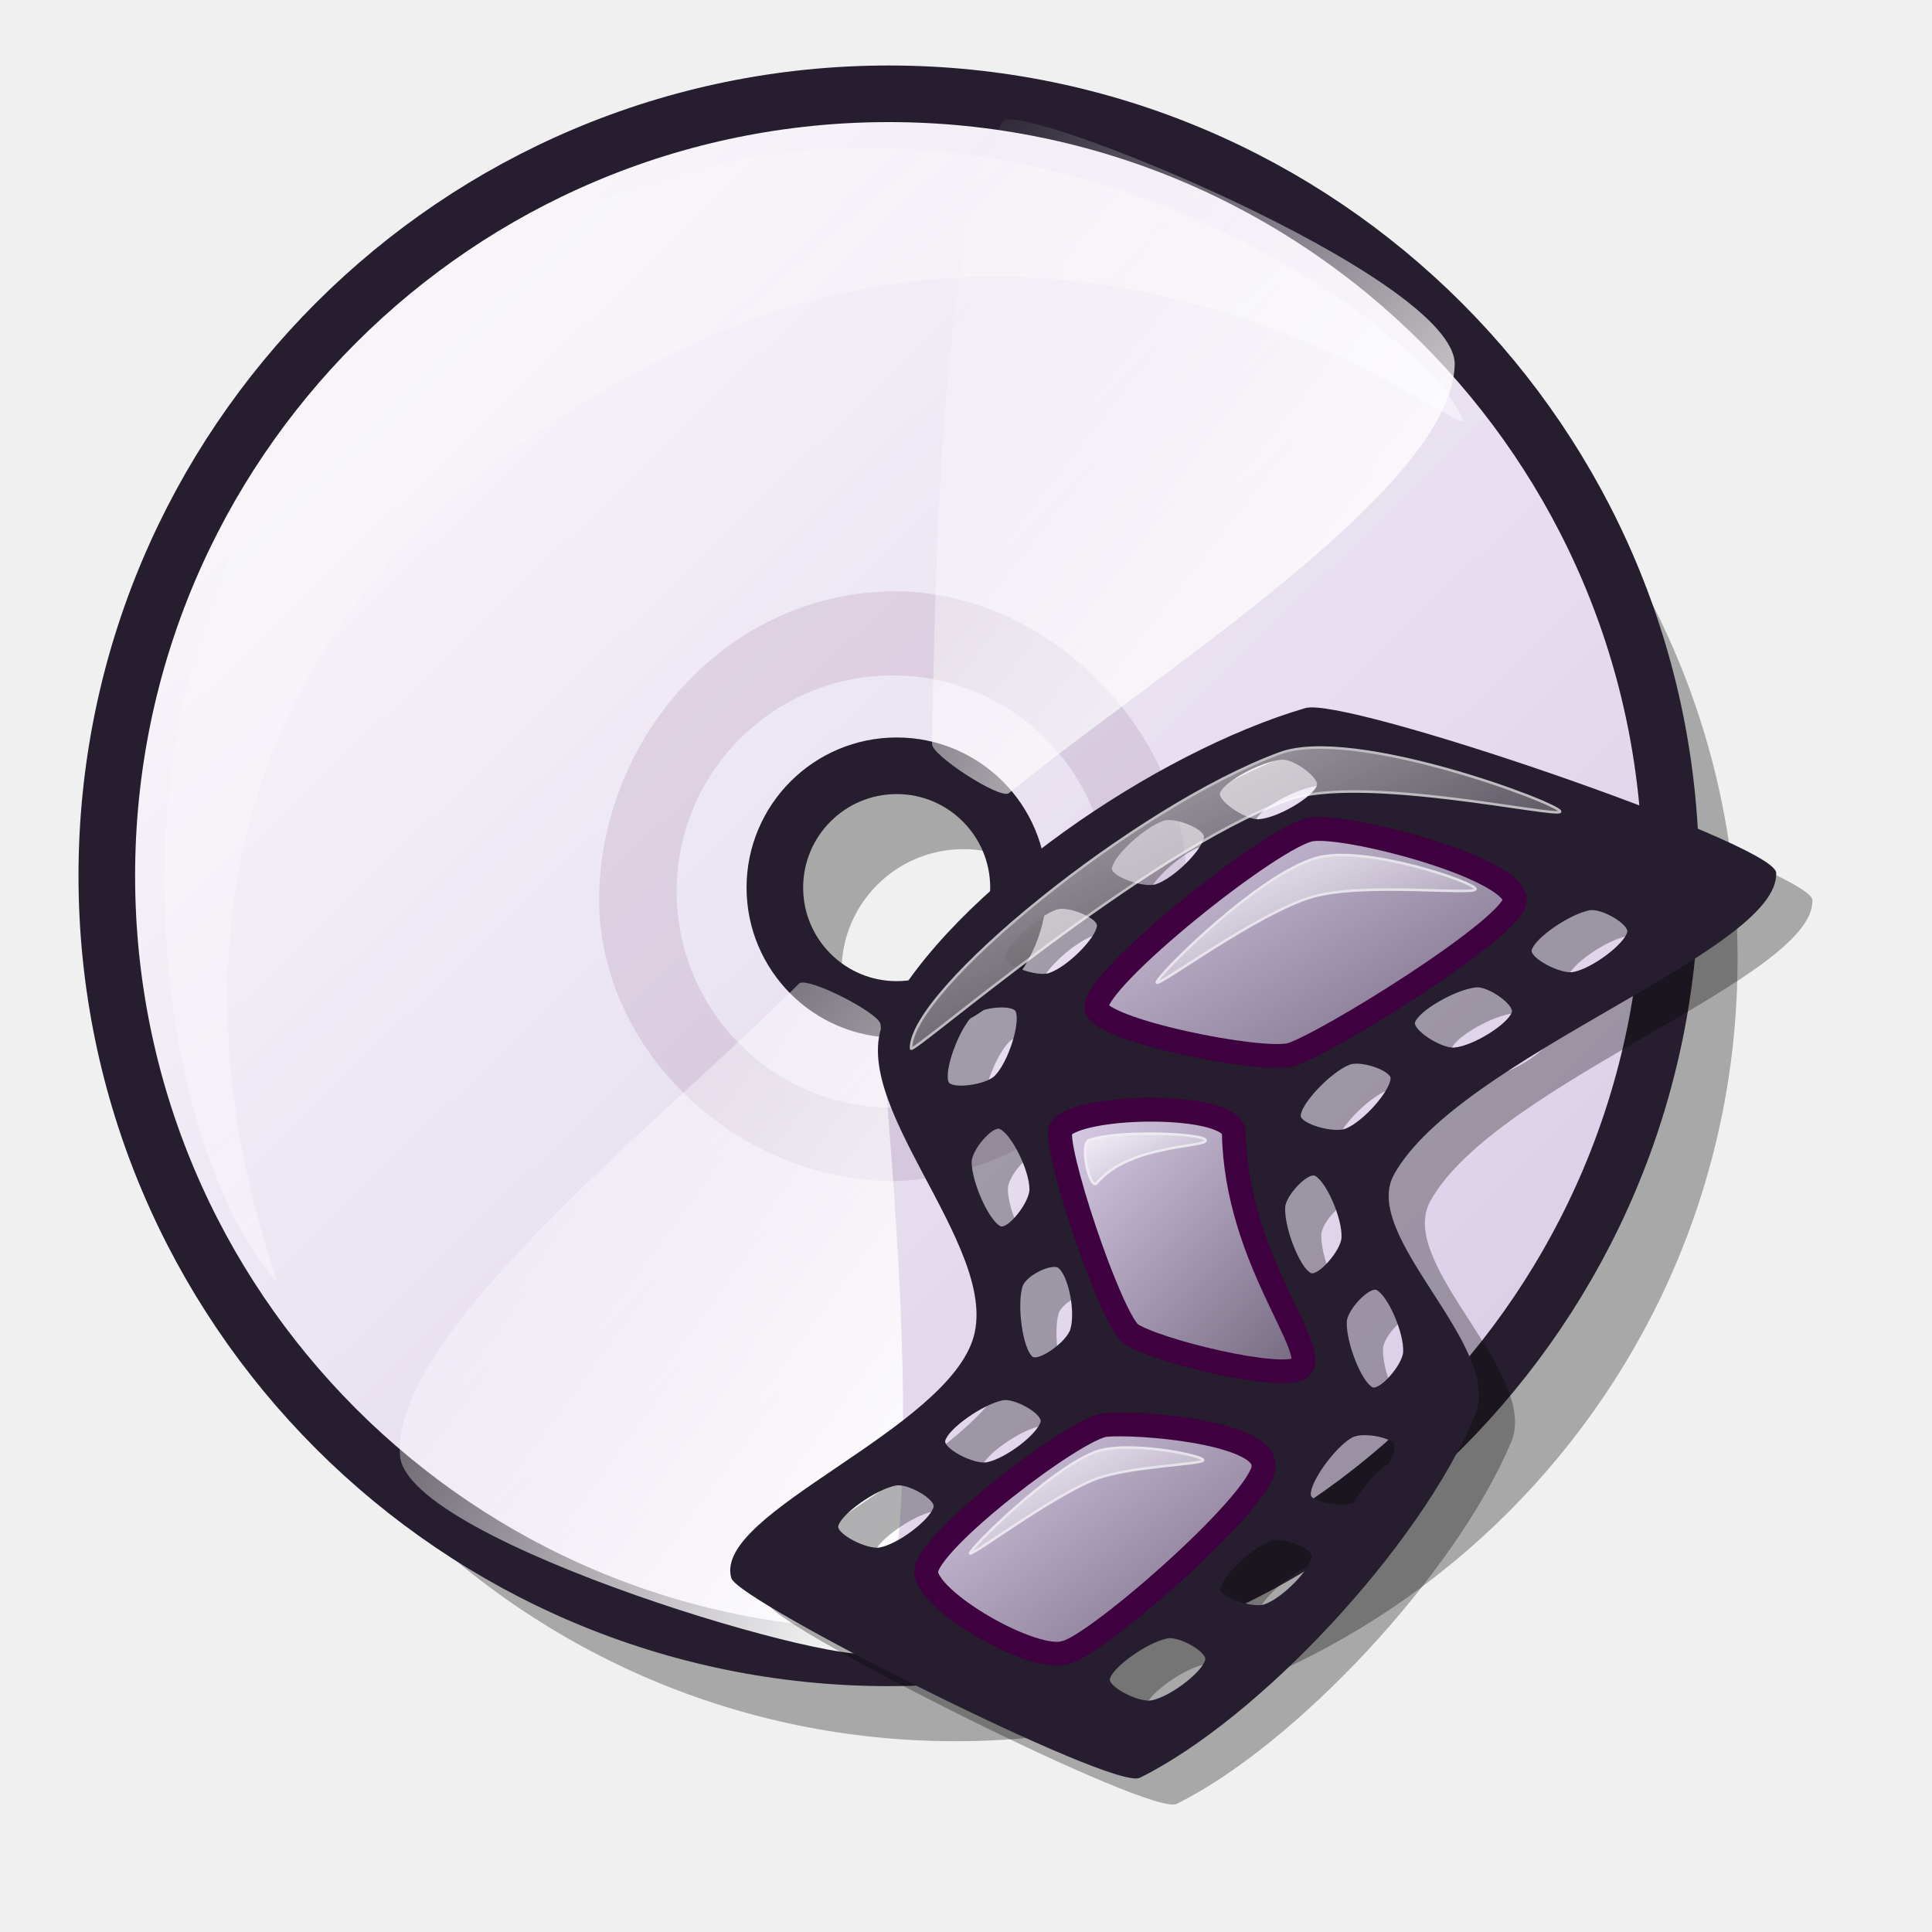
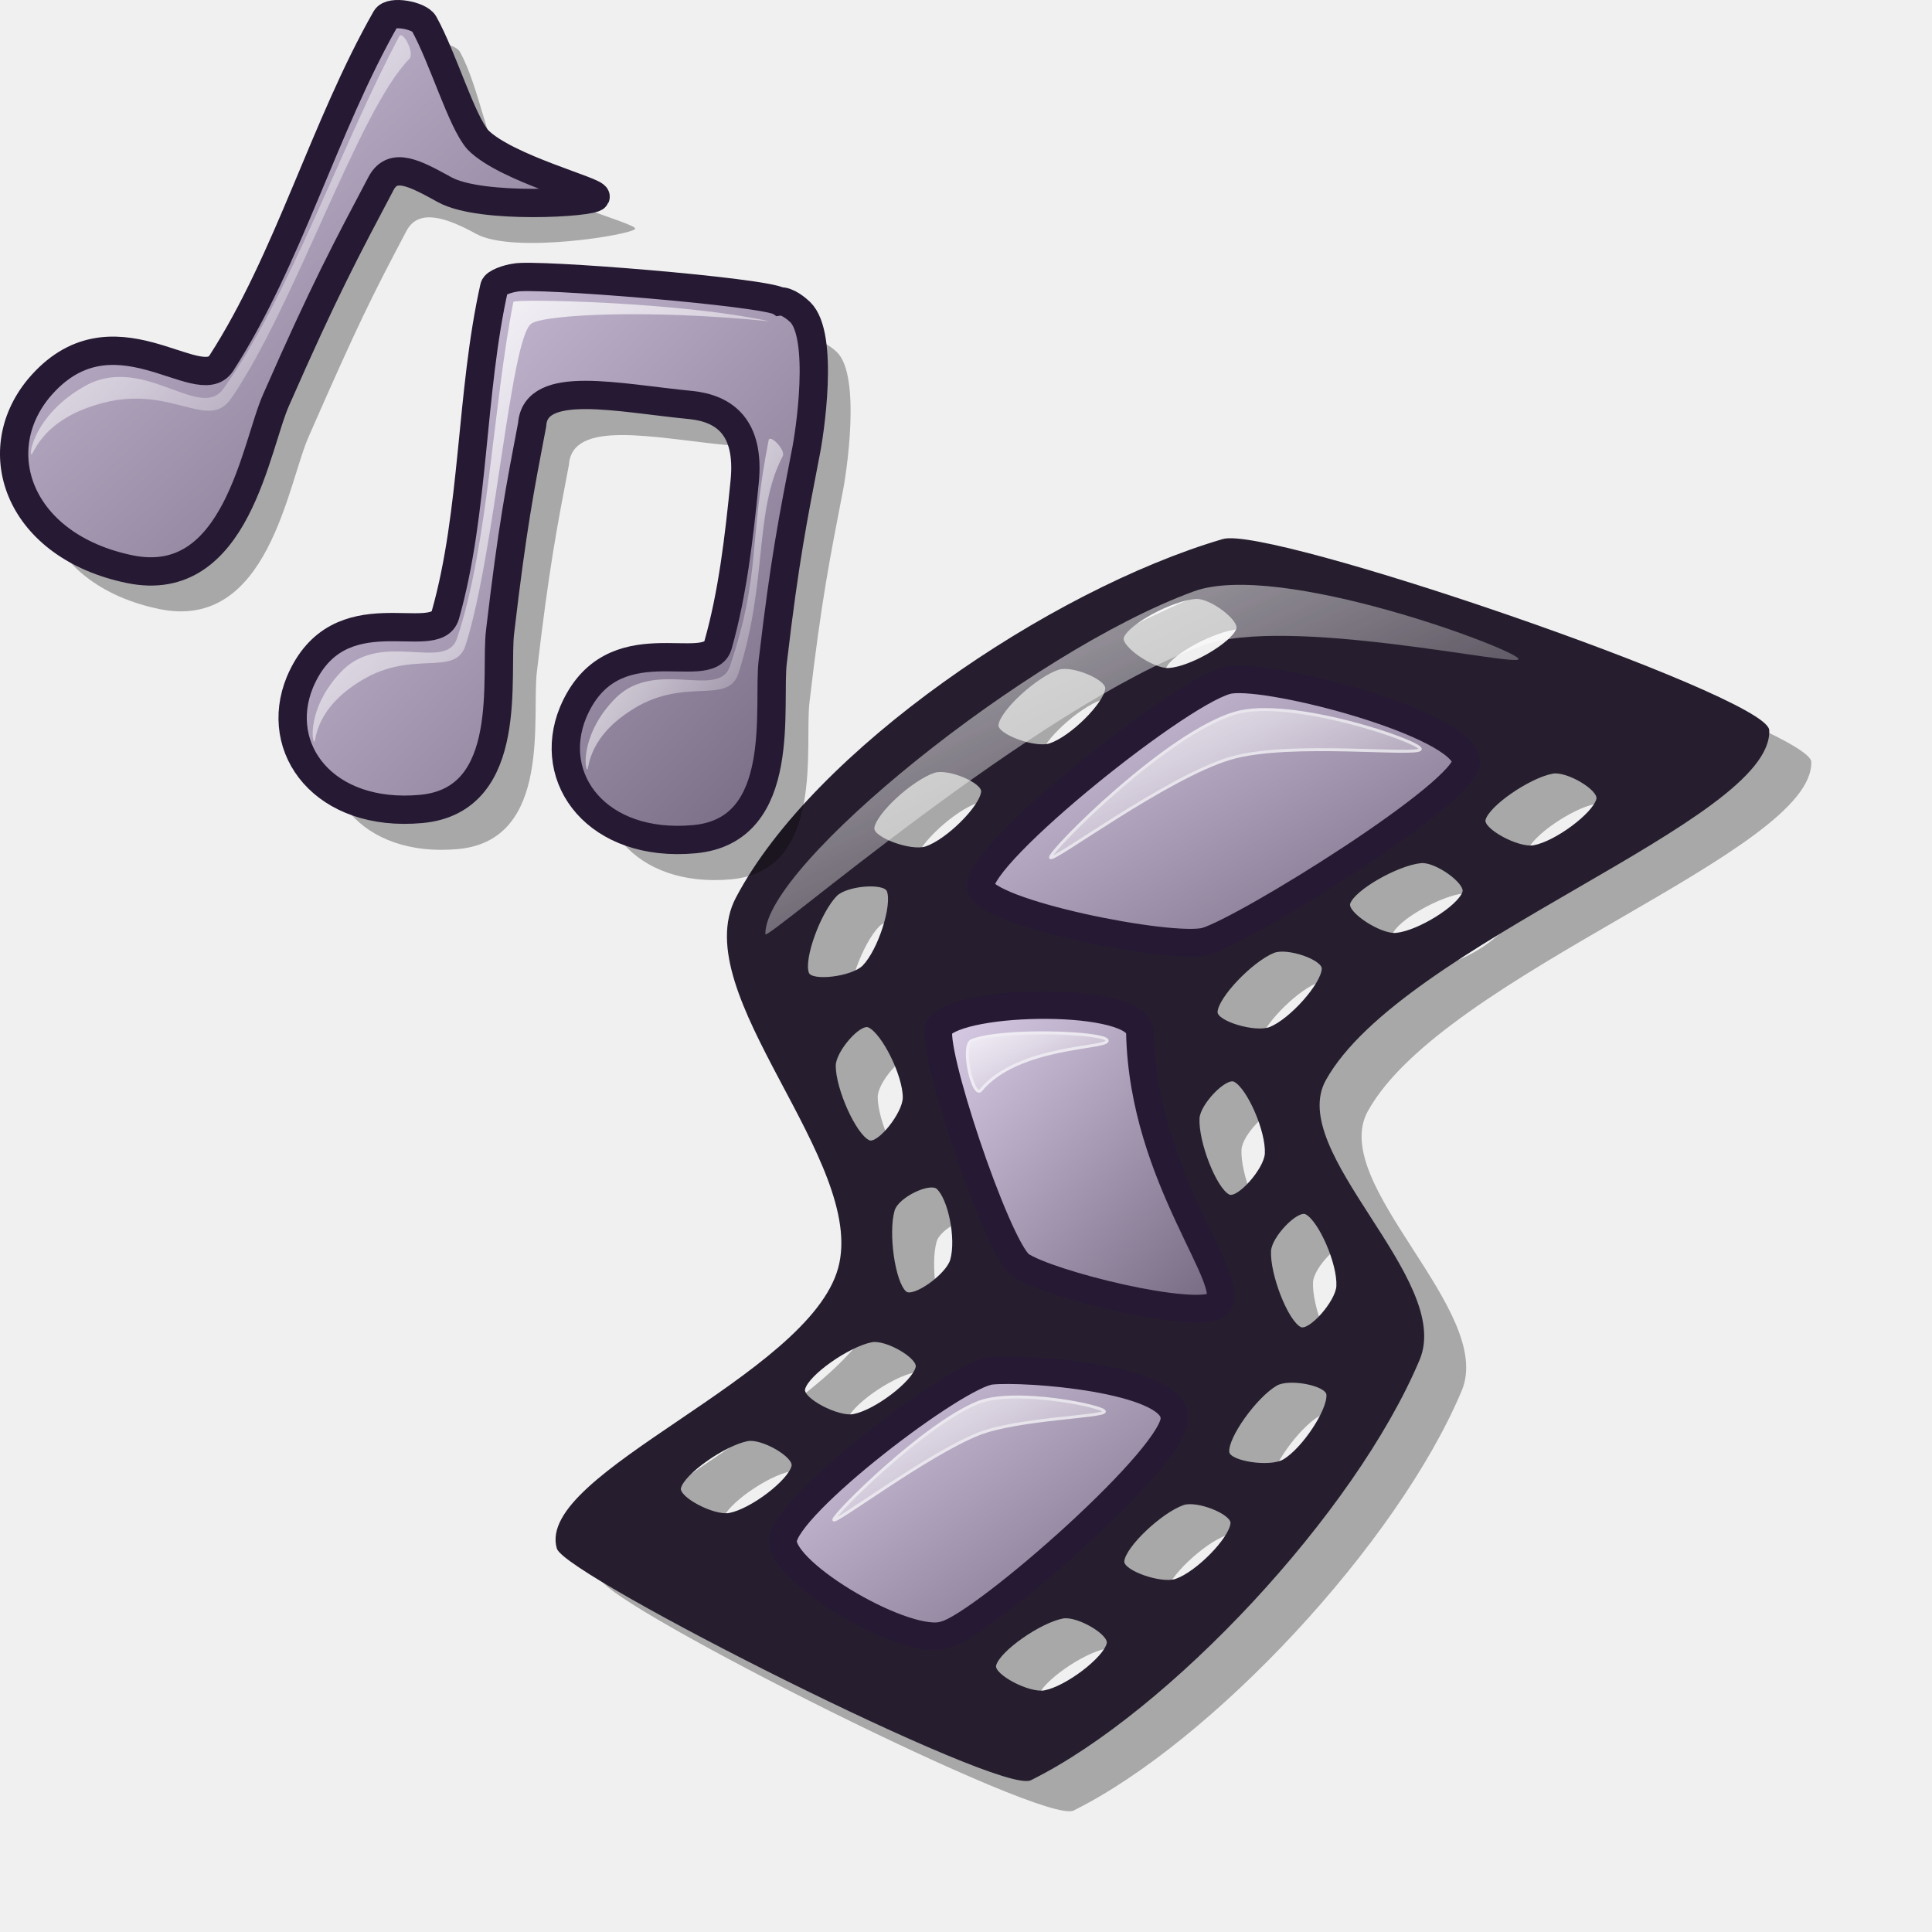
<svg xmlns="http://www.w3.org/2000/svg" xmlns:xlink="http://www.w3.org/1999/xlink" version="1.0" x="0" y="0" width="48pt" height="48pt" id="svg611">
  <defs id="defs613">
    <linearGradient id="linearGradient923">
      <stop style="stop-color:#d9cce6;stop-opacity:1;" offset="0" id="stop925" />
-       <stop style="stop-color:#ffffff;stop-opacity:1;" offset="1" id="stop924" />
+       <stop style="stop-color:#f3e6ff;stop-opacity:1;" offset="1" id="stop924" />
    </linearGradient>
    <linearGradient id="linearGradient1535">
      <stop style="stop-color:#ffffff;stop-opacity:1;" offset="0" id="stop1537" />
      <stop style="stop-color:#ffffff;stop-opacity:0;" offset="1" id="stop1536" />
    </linearGradient>
    <linearGradient id="linearGradient1528">
      <stop style="stop-color:#d9cce6;stop-opacity:1;" offset="0" id="stop1530" />
      <stop style="stop-color:#73667f;stop-opacity:1;" offset="1" id="stop1529" />
    </linearGradient>
    <linearGradient id="linearGradient642">
      <stop style="stop-color:#ffffff;stop-opacity:1;" offset="0" id="stop643" />
      <stop style="stop-color:#ffffff;stop-opacity:0;" offset="1" id="stop644" />
    </linearGradient>
    <linearGradient id="linearGradient635">
      <stop style="stop-color:#e6cfff;stop-opacity:1;" offset="0" id="stop636" />
      <stop style="stop-color:#ffffff;stop-opacity:1;" offset="1" id="stop637" />
    </linearGradient>
-     <linearGradient x1="49.675" y1="51.242" x2="2.596" y2="2.588" id="linearGradient638" xlink:href="#linearGradient923" gradientUnits="userSpaceOnUse" gradientTransform="translate(4.078000e-3,0)" />
-     <linearGradient x1="25.565" y1="56.589" x2="35.322" y2="65.826" id="linearGradient641" xlink:href="#linearGradient1528" gradientTransform="matrix(1.194392,0,0,0.837246,4.078000e-3,0)" gradientUnits="userSpaceOnUse" />
-     <linearGradient x1="36.408" y1="35.904" x2="44.647" y2="44.128" id="linearGradient1522" xlink:href="#linearGradient1528" gradientTransform="matrix(0.967689,0,0,1.03339,4.078000e-3,0)" gradientUnits="userSpaceOnUse" />
-     <linearGradient x1="27.147" y1="36.367" x2="37.903" y2="46.799" id="linearGradient1527" xlink:href="#linearGradient1528" gradientTransform="matrix(1.327778,0,0,0.753138,4.078000e-3,0)" gradientUnits="userSpaceOnUse" />
-     <linearGradient x1="20.636" y1="36.254" x2="35.15" y2="50.69" id="linearGradient1532" xlink:href="#linearGradient1535" gradientTransform="matrix(1.463053,0,0,0.683502,4.078000e-3,0)" gradientUnits="userSpaceOnUse" />
-     <linearGradient x1="21.847" y1="70.477" x2="27.211" y2="75.778" id="linearGradient1534" xlink:href="#linearGradient642" gradientTransform="matrix(1.469048,0,0,0.680713,4.078000e-3,0)" gradientUnits="userSpaceOnUse" />
-     <linearGradient x1="23.698" y1="56.832" x2="26.385" y2="59.526" id="linearGradient1539" xlink:href="#linearGradient1535" gradientTransform="matrix(1.515883,0,0,0.659681,4.078000e-3,0)" gradientUnits="userSpaceOnUse" />
-     <linearGradient x1="24.474" y1="44.445" x2="31.097" y2="50.84" id="linearGradient1567" xlink:href="#linearGradient1535" gradientTransform="matrix(1.566137,0,0,0.638514,4.078000e-3,0)" gradientUnits="userSpaceOnUse" />
-     <linearGradient x1="44.201" y1="43.542" x2="5.297" y2="4.618" id="linearGradient1042" xlink:href="#linearGradient1535" gradientTransform="matrix(1.07041,0,0,0.934221,4.078000e-3,0)" gradientUnits="userSpaceOnUse" />
-     <linearGradient x1="53.762" y1="22.073" x2="35.556" y2="3.788" id="linearGradient1044" xlink:href="#linearGradient1535" gradientTransform="matrix(0.88031,0,0,1.135964,4.078000e-3,0)" gradientUnits="userSpaceOnUse" />
+     <linearGradient x1="0.877" y1="0.914" x2="0" y2="0.008" id="linearGradient638" xlink:href="#linearGradient923" />
+     <linearGradient x1="11.627" y1="47.879" x2="26.721" y2="62.17" id="linearGradient641" xlink:href="#linearGradient1528" gradientTransform="scale(1.194392,0.837246)" gradientUnits="userSpaceOnUse" />
+     <linearGradient x1="21.86" y1="23.408" x2="34.606" y2="36.131" id="linearGradient1522" xlink:href="#linearGradient1528" gradientTransform="scale(0.967689,1.03339)" gradientUnits="userSpaceOnUse" />
+     <linearGradient x1="16.88" y1="12.165" x2="33.52" y2="28.305" id="linearGradient1527" xlink:href="#linearGradient1528" gradientTransform="scale(1.327778,0.753138)" gradientUnits="userSpaceOnUse" />
+     <linearGradient x1="9.164" y1="7.662" x2="31.414" y2="29.793" id="linearGradient1532" xlink:href="#linearGradient1535" gradientTransform="scale(1.467927,0.681233)" gradientUnits="userSpaceOnUse" />
+     <linearGradient x1="11.083" y1="60.49" x2="19.306" y2="68.619" id="linearGradient1534" xlink:href="#linearGradient642" gradientTransform="scale(1.473889,0.678477)" gradientUnits="userSpaceOnUse" />
+     <linearGradient x1="14.579" y1="37.899" x2="18.662" y2="41.992" id="linearGradient1539" xlink:href="#linearGradient1535" gradientTransform="scale(1.526671,0.65502)" gradientUnits="userSpaceOnUse" />
+     <linearGradient x1="16.539" y1="16.848" x2="26.712" y2="26.67" id="linearGradient1567" xlink:href="#linearGradient1535" gradientTransform="scale(1.570885,0.636584)" gradientUnits="userSpaceOnUse" />
+     <linearGradient x1="0.974" y1="0.953" x2="0.005" y2="-0.016" id="linearGradient1042" xlink:href="#linearGradient1535" />
+     <linearGradient x1="0.95" y1="0.945" x2="0.025" y2="0.016" id="linearGradient1044" xlink:href="#linearGradient1535" />
    <defs id="defs839">
      <linearGradient id="linearGradient983">
        <stop style="stop-color:#2ad700;stop-opacity:1;" offset="0" id="stop984" />
        <stop style="stop-color:#e5ffe5;stop-opacity:1;" offset="1" id="stop985" />
      </linearGradient>
      <linearGradient id="linearGradient843">
        <stop style="stop-color:#ffffff;stop-opacity:1;" offset="0" id="stop844" />
        <stop style="stop-color:#ffffff;stop-opacity:0;" offset="1" id="stop845" />
      </linearGradient>
      <linearGradient id="linearGradient846">
        <stop style="stop-color:#a673f3;stop-opacity:1;" offset="0" id="stop847" />
        <stop style="stop-color:#4c3f8c;stop-opacity:1;" offset="1" id="stop848" />
      </linearGradient>
      <linearGradient id="linearGradient849">
        <stop style="stop-color:#ffffff;stop-opacity:1;" offset="0" id="stop850" />
        <stop style="stop-color:#ffffff;stop-opacity:0;" offset="1" id="stop851" />
      </linearGradient>
      <linearGradient x1="0" y1="0" x2="1" y2="0" id="linearGradient852" xlink:href="#linearGradient923" gradientUnits="objectBoundingBox" spreadMethod="pad" />
      <linearGradient x1="0.016" y1="0.016" x2="1.016" y2="0.984" id="linearGradient855" xlink:href="#linearGradient635" />
      <linearGradient x1="-0.007" y1="0.023" x2="0.986" y2="0.992" id="linearGradient856" xlink:href="#linearGradient642" />
      <linearGradient x1="-0" y1="0" x2="1" y2="0" id="linearGradient857" xlink:href="#linearGradient642" />
      <linearGradient x1="0.01" y1="0.023" x2="1" y2="0.992" id="linearGradient858" xlink:href="#linearGradient642" />
      <linearGradient id="linearGradient859" xlink:href="#linearGradient1535" />
      <linearGradient x1="0.015" y1="-0" x2="0.989" y2="1" id="linearGradient860" xlink:href="#linearGradient1535" />
      <linearGradient x1="0.004" y1="0" x2="1.004" y2="1.042" id="linearGradient861" xlink:href="#linearGradient1535" />
      <linearGradient x1="0.004" y1="0.008" x2="0.996" y2="0.976" id="linearGradient862" xlink:href="#linearGradient1535" />
    </defs>
-     <linearGradient x1="34.142" y1="46.838" x2="15.452" y2="28.633" id="linearGradient899" xlink:href="#linearGradient642" gradientTransform="matrix(0.865842,0,0,1.154945,4.078000e-3,0)" gradientUnits="userSpaceOnUse" />
+     <linearGradient x1="0.979" y1="0.969" x2="0.008" y2="0.023" id="linearGradient899" xlink:href="#linearGradient642" />
+     <linearGradient xlink:href="#linearGradient578" id="linearGradient613" x1="0" y1="0" x2="0.969" y2="1" />
+     <linearGradient xlink:href="#linearGradient584" id="linearGradient612" x1="0" y1="0" x2="1.034" y2="1.023" />
+     <radialGradient xlink:href="#linearGradient584" id="radialGradient595" />
+     <linearGradient xlink:href="#linearGradient584" id="linearGradient1246" x1="-0.287" y1="-0.219" x2="0.979" y2="1.039" />
+     <linearGradient xlink:href="#linearGradient584" id="linearGradient1245" x1="0.018" y1="0.008" x2="0.989" y2="1" />
+     <linearGradient xlink:href="#linearGradient584" id="linearGradient1244" x1="0.011" y1="0.056" x2="0.996" y2="0.944" />
+     <linearGradient xlink:href="#linearGradient584" id="linearGradient583" x1="54.023" y1="23.643" x2="70.744" y2="40.581" gradientTransform="scale(0.772683,1.294192)" gradientUnits="userSpaceOnUse" />
+     <linearGradient xlink:href="#linearGradient578" id="linearGradient581" x1="2.885" y1="1.563" x2="41.06" y2="40.534" gradientTransform="scale(1.020433,0.979976)" gradientUnits="userSpaceOnUse" />
+     <linearGradient id="linearGradient578">
+       <stop style="stop-color:#d9cce6;stop-opacity:1;" offset="0" id="stop579" />
+       <stop style="stop-color:#73667f;stop-opacity:1;" offset="1" id="stop580" />
+     </linearGradient>
+     <linearGradient id="linearGradient584">
+       <stop style="stop-color:#ffffff;stop-opacity:1;" offset="0" id="stop585" />
+       <stop style="stop-color:#ffffff;stop-opacity:0;" offset="1" id="stop586" />
+     </linearGradient>
+     <linearGradient xlink:href="#linearGradient578" id="linearGradient1258" x1="22.193" y1="18.26" x2="58.61" y2="55.436" gradientTransform="scale(0.963976,1.037371)" gradientUnits="userSpaceOnUse" />
+     <linearGradient xlink:href="#linearGradient584" id="linearGradient1259" x1="5.244" y1="3.683" x2="31.342" y2="30.119" gradientTransform="scale(0.952036,1.050381)" gradientUnits="userSpaceOnUse" />
+     <linearGradient xlink:href="#linearGradient584" id="linearGradient1260" x1="23.24" y1="21.844" x2="52.602" y2="51.587" gradientTransform="scale(1.017981,0.982337)" gradientUnits="userSpaceOnUse" />
  </defs>
-   <path d="M 35.949,32.165 C 35.949,34.392 34.141,36.2 31.913,36.2 C 29.685,36.2 27.877,34.392 27.877,32.165 C 27.877,29.937 29.685,28.129 31.913,28.129 C 34.141,28.129 35.949,29.937 35.949,32.165 z M 57.559,31.774 C 57.559,46.074 45.953,57.68 31.653,57.68 C 17.353,57.68 5.747,46.074 5.747,31.774 C 5.747,17.474 17.353,5.868 31.653,5.868 C 45.953,5.868 57.559,17.474 57.559,31.774 z " style="font-size:12px;opacity:0.303;fill-rule:evenodd;stroke-width:12.5" id="path782" />
-   <path d="M 33.739,29.403 C 33.739,31.631 31.931,33.439 29.704,33.439 C 27.476,33.439 25.668,31.631 25.668,29.403 C 25.668,27.175 27.476,25.367 29.704,25.367 C 31.931,25.367 33.739,27.175 33.739,29.403 z M 55.349,29.012 C 55.349,43.312 43.743,54.918 29.443,54.918 C 15.143,54.918 3.538,43.312 3.538,29.012 C 3.538,14.712 15.143,3.107 29.443,3.107 C 43.743,3.107 55.349,14.712 55.349,29.012 z " style="font-size:12px;fill:url(#linearGradient638);fill-rule:evenodd;stroke:#261e2e;stroke-width:1.875;stroke-dasharray:none" id="path773" />
-   <path d="M 9.135,42.421 C 4.359,37.126 1.326,15.146 19.029,7.012 C 33.392,0.47 47.446,10.954 48.45,13.911 C 48.746,14.745 36.467,4.364 21.763,11.959 C 0.185,23.006 9.723,43.091 9.135,42.421 z " style="font-size:12px;opacity:0.7;fill:url(#linearGradient1042);fill-rule:evenodd;stroke:none;stroke-width:1pt;stroke-opacity:1" id="path774" />
-   <path d="M 39.296,29.587 C 39.296,34.662 34.554,38.96 29.666,39.126 C 24.222,39.126 19.67,34.57 19.851,29.495 C 20.038,24.236 24.222,19.588 29.666,19.588 C 34.741,19.588 39.487,24.331 39.296,29.587 z M 36.734,29.533 C 36.734,33.485 33.526,36.693 29.574,36.693 C 25.621,36.693 22.414,33.485 22.414,29.533 C 22.414,25.581 25.621,22.373 29.574,22.373 C 33.526,22.373 36.734,25.581 36.734,29.533 z " style="font-size:12px;opacity:0.101;fill:#3f003f;fill-rule:evenodd;stroke-width:1pt" id="path779" />
-   <path d="M 30.875,24.651 C 30.87,25.02 33.097,26.472 33.414,26.279 C 38.364,22.242 48.067,16.194 48.189,12.089 C 48.274,9.188 33.684,3.273 33.219,4.018 C 31.214,7.507 30.987,18.078 30.875,24.651 z " style="font-size:12px;fill:url(#linearGradient1044);fill-rule:evenodd;stroke-width:1pt" id="path780" />
-   <path d="M 29.169,33.932 C 29.136,33.564 26.771,32.351 26.476,32.576 C 21.971,37.104 12.946,44.124 13.25,48.22 C 13.466,51.114 28.591,55.486 28.976,54.697 C 30.608,51.019 29.74,40.481 29.169,33.932 z " style="font-size:12px;fill:url(#linearGradient899);fill-rule:evenodd;stroke-width:1pt" id="path781" />
-   <path d="M 25.484,53.161 C 24.869,51.035 32.657,48.293 33.516,45.174 C 34.36,42.107 29.158,37.331 30.595,34.602 C 32.809,30.401 39.544,25.832 44.468,24.383 C 45.739,23.974 59.86,28.812 60.037,29.801 C 60.166,32.373 49.553,35.875 47.382,39.785 C 46.226,41.866 51.02,45.487 50.059,47.772 C 48.221,52.143 42.914,57.802 38.985,59.753 C 38.176,60.215 25.743,53.937 25.484,53.161 z M 51.939,32.363 C 51.867,32.645 52.903,33.205 53.347,33.124 C 53.978,33.01 55.056,32.202 55.164,31.777 C 55.236,31.499 54.3,30.942 53.885,31.017 C 53.225,31.137 52.046,31.943 51.939,32.363 z M 48.076,34.749 C 47.981,35.025 48.966,35.669 49.415,35.626 C 50.054,35.565 51.196,34.85 51.34,34.436 C 51.434,34.165 50.548,33.532 50.129,33.572 C 49.46,33.636 48.218,34.34 48.076,34.749 z M 44.287,37.853 C 44.274,38.144 45.403,38.48 45.821,38.31 C 46.415,38.069 47.306,37.057 47.325,36.62 C 47.338,36.333 46.307,35.979 45.917,36.137 C 45.295,36.39 44.306,37.42 44.287,37.853 z M 44.636,43.091 C 44.895,43.226 45.676,42.346 45.7,41.895 C 45.733,41.254 45.193,40.02 44.805,39.817 C 44.55,39.684 43.794,40.468 43.772,40.888 C 43.737,41.559 44.252,42.891 44.636,43.091 z M 46.678,46.875 C 46.937,47.01 47.719,46.13 47.742,45.679 C 47.775,45.038 47.235,43.804 46.847,43.601 C 46.593,43.468 45.836,44.252 45.814,44.672 C 45.78,45.343 46.295,46.675 46.678,46.875 z M 44.622,50.419 C 44.65,50.71 45.815,50.884 46.205,50.657 C 46.76,50.335 47.499,49.208 47.457,48.772 C 47.429,48.487 46.359,48.281 45.995,48.492 C 45.415,48.83 44.58,49.988 44.622,50.419 z M 41.624,53.534 C 41.597,53.825 42.708,54.215 43.134,54.066 C 43.739,53.855 44.678,52.888 44.719,52.452 C 44.746,52.167 43.734,51.762 43.337,51.901 C 42.703,52.123 41.665,53.103 41.624,53.534 z M 37.966,56.505 C 37.897,56.789 38.939,57.337 39.382,57.251 C 40.012,57.13 41.081,56.31 41.185,55.884 C 41.253,55.605 40.311,55.059 39.897,55.138 C 39.238,55.266 38.068,56.085 37.966,56.505 z M 41.614,27.152 C 41.511,27.425 42.479,28.095 42.929,28.064 C 43.569,28.02 44.729,27.335 44.884,26.925 C 44.985,26.657 44.116,26 43.696,26.029 C 43.026,26.075 41.766,26.747 41.614,27.152 z M 38.032,29.658 C 38.001,29.948 39.105,30.356 39.534,30.214 C 40.142,30.012 41.096,29.06 41.143,28.624 C 41.174,28.339 40.169,27.919 39.77,28.052 C 39.132,28.264 38.079,29.228 38.032,29.658 z M 34.488,32.602 C 34.457,32.892 35.561,33.3 35.99,33.157 C 36.598,32.955 37.552,32.003 37.599,31.567 C 37.63,31.282 36.625,30.862 36.226,30.995 C 35.588,31.207 34.535,32.171 34.488,32.602 z M 32.623,36.746 C 32.728,37.018 33.896,36.871 34.211,36.548 C 34.658,36.088 35.065,34.803 34.907,34.395 C 34.803,34.127 33.718,34.218 33.424,34.52 C 32.956,35.002 32.466,36.343 32.623,36.746 z M 34.363,41.543 C 34.628,41.665 35.363,40.745 35.363,40.294 C 35.363,39.652 34.76,38.447 34.362,38.265 C 34.101,38.145 33.386,38.967 33.386,39.388 C 33.386,40.06 33.969,41.363 34.363,41.543 z M 35.409,45.858 C 35.63,46.048 36.591,45.368 36.716,44.934 C 36.894,44.318 36.649,43.163 36.317,42.877 C 36.099,42.69 35.184,43.112 35.068,43.516 C 34.882,44.162 35.081,45.575 35.409,45.858 z M 32.512,48.618 C 32.443,48.901 33.485,49.449 33.928,49.363 C 34.558,49.242 35.627,48.422 35.731,47.996 C 35.798,47.718 34.856,47.171 34.443,47.251 C 33.783,47.378 32.614,48.197 32.512,48.618 z M 28.968,51.441 C 28.899,51.724 29.941,52.272 30.384,52.187 C 31.014,52.065 32.083,51.245 32.187,50.819 C 32.254,50.541 31.313,49.994 30.899,50.074 C 30.24,50.201 29.07,51.02 28.968,51.441 z " style="font-size:12px;opacity:0.303;fill-rule:evenodd;stroke-width:1.25" id="path738" />
-   <path d="M 24.255,52.266 C 23.639,50.141 31.427,47.399 32.286,44.279 C 33.131,41.213 27.928,36.437 29.366,33.708 C 31.579,29.507 38.314,24.937 43.238,23.489 C 44.51,23.079 58.63,27.918 58.807,28.907 C 58.937,31.479 48.323,34.981 46.152,38.891 C 44.997,40.971 49.79,44.593 48.829,46.878 C 46.991,51.249 41.684,56.907 37.755,58.859 C 36.946,59.321 24.514,53.043 24.255,52.266 z M 50.709,31.468 C 50.637,31.751 51.673,32.31 52.117,32.23 C 52.748,32.115 53.826,31.307 53.935,30.883 C 54.006,30.605 53.07,30.048 52.656,30.123 C 51.995,30.243 50.816,31.049 50.709,31.468 z M 46.846,33.855 C 46.751,34.131 47.736,34.775 48.186,34.732 C 48.824,34.67 49.966,33.956 50.11,33.542 C 50.204,33.271 49.318,32.637 48.899,32.677 C 48.23,32.741 46.988,33.446 46.846,33.855 z M 43.057,36.958 C 43.045,37.25 44.173,37.585 44.591,37.415 C 45.186,37.174 46.076,36.163 46.095,35.725 C 46.108,35.439 45.078,35.085 44.688,35.243 C 44.065,35.496 43.077,36.526 43.057,36.958 z M 43.406,42.197 C 43.665,42.332 44.447,41.451 44.47,41 C 44.503,40.36 43.963,39.125 43.575,38.923 C 43.32,38.79 42.564,39.573 42.542,39.994 C 42.508,40.665 43.022,41.996 43.406,42.197 z M 45.449,45.981 C 45.707,46.116 46.489,45.235 46.512,44.785 C 46.545,44.144 46.005,42.91 45.617,42.707 C 45.363,42.574 44.606,43.357 44.584,43.778 C 44.55,44.449 45.065,45.78 45.449,45.981 z M 43.392,49.525 C 43.421,49.815 44.585,49.989 44.975,49.762 C 45.53,49.44 46.269,48.314 46.227,47.878 C 46.199,47.592 45.13,47.386 44.766,47.598 C 44.185,47.935 43.351,49.094 43.392,49.525 z M 40.395,52.64 C 40.367,52.93 41.478,53.321 41.904,53.172 C 42.509,52.96 43.448,51.994 43.489,51.558 C 43.516,51.272 42.505,50.868 42.107,51.007 C 41.473,51.228 40.435,52.208 40.395,52.64 z M 36.736,55.611 C 36.667,55.894 37.709,56.442 38.152,56.357 C 38.782,56.235 39.851,55.415 39.955,54.99 C 40.023,54.711 39.081,54.164 38.667,54.244 C 38.008,54.371 36.839,55.19 36.736,55.611 z M 40.384,26.258 C 40.281,26.53 41.249,27.201 41.699,27.169 C 42.339,27.125 43.5,26.441 43.654,26.031 C 43.755,25.763 42.887,25.106 42.466,25.135 C 41.796,25.181 40.536,25.852 40.384,26.258 z M 36.803,28.764 C 36.771,29.054 37.875,29.462 38.304,29.319 C 38.912,29.117 39.866,28.165 39.913,27.73 C 39.944,27.445 38.939,27.025 38.54,27.158 C 37.902,27.37 36.849,28.334 36.803,28.764 z M 33.259,31.707 C 33.227,31.997 34.332,32.405 34.76,32.263 C 35.368,32.06 36.322,31.108 36.369,30.673 C 36.401,30.388 35.396,29.968 34.996,30.101 C 34.359,30.313 33.306,31.277 33.259,31.707 z M 31.393,35.852 C 31.498,36.124 32.667,35.977 32.981,35.653 C 33.428,35.193 33.836,33.909 33.677,33.501 C 33.573,33.233 32.488,33.324 32.195,33.626 C 31.727,34.107 31.236,35.448 31.393,35.852 z M 33.133,40.649 C 33.398,40.77 34.133,39.851 34.133,39.399 C 34.133,38.758 33.53,37.553 33.132,37.371 C 32.871,37.251 32.156,38.072 32.156,38.494 C 32.156,39.165 32.739,40.468 33.133,40.649 z M 34.179,44.963 C 34.4,45.153 35.362,44.474 35.487,44.04 C 35.664,43.424 35.419,42.269 35.087,41.983 C 34.869,41.796 33.954,42.217 33.838,42.622 C 33.652,43.267 33.851,44.681 34.179,44.963 z M 31.282,47.723 C 31.213,48.007 32.255,48.555 32.698,48.469 C 33.328,48.347 34.397,47.528 34.501,47.102 C 34.569,46.823 33.627,46.276 33.213,46.356 C 32.554,46.484 31.384,47.303 31.282,47.723 z M 27.738,50.546 C 27.669,50.83 28.711,51.378 29.154,51.292 C 29.784,51.171 30.853,50.351 30.957,49.925 C 31.025,49.646 30.083,49.1 29.669,49.179 C 29.01,49.307 27.841,50.126 27.738,50.546 z " style="font-size:12px;fill:#261e2e;fill-rule:evenodd;stroke:#261e2e;stroke-width:0.062;stroke-dasharray:none;stroke-opacity:1" id="path737" />
-   <path d="M 30.682,52.049 C 30.734,51.033 35.648,47.29 36.621,47.202 C 37.621,47.1 41.78,47.418 41.854,48.508 C 42.06,49.507 36.397,54.469 35.314,54.738 C 34.267,55.118 30.628,52.999 30.682,52.049 z " style="font-size:12px;fill:url(#linearGradient641);fill-rule:evenodd;stroke:#3f003f;stroke-width:0.791" id="path648" />
-   <path d="M 37.452,44.181 C 38.249,44.731 42.454,45.771 43.077,45.316 C 43.752,44.73 40.954,41.737 40.873,37.537 C 40.853,36.49 35.748,36.563 35.148,37.38 C 34.838,37.853 36.757,43.61 37.452,44.181 z " style="font-size:12px;fill:url(#linearGradient1522);fill-rule:evenodd;stroke:#3f003f;stroke-width:0.791" id="path649" />
-   <path d="M 36.322,33.381 C 36.414,34.131 41.757,35.201 42.753,34.941 C 43.884,34.612 50.287,30.638 50.182,29.793 C 50.067,28.723 44.666,27.301 43.452,27.474 C 42.221,27.633 36.195,32.464 36.322,33.381 z " style="font-size:12px;fill:url(#linearGradient1527);fill-rule:evenodd;stroke:#3f003f;stroke-width:0.791" id="path650" />
-   <path d="M 32.133,51.456 C 32.133,51.298 34.721,48.721 36.253,48.108 C 37.296,47.691 39.858,48.216 39.858,48.366 C 39.858,48.517 37.368,48.563 36.253,49.009 C 34.793,49.593 32.133,51.598 32.133,51.456 z " style="font-size:12px;opacity:0.7;fill:url(#linearGradient1534);fill-rule:evenodd;stroke:#ffffff;stroke-width:0.063pt" id="path656" />
-   <path d="M 36.332,39.189 C 36.112,39.46 35.748,37.901 36.074,37.773 C 36.95,37.429 39.894,37.537 39.937,37.773 C 39.98,38.009 37.399,37.902 36.332,39.189 z " style="font-size:12px;opacity:0.7;fill:url(#linearGradient1539);fill-rule:evenodd;stroke:#ffffff;stroke-width:0.063pt" id="path657" />
-   <path d="M 38.319,32.544 C 38.342,32.315 41.646,28.995 43.598,28.423 C 45.165,27.964 48.898,29.239 48.877,29.453 C 48.855,29.669 45.156,29.217 43.469,29.711 C 41.637,30.247 38.299,32.744 38.319,32.544 z " style="font-size:12px;opacity:0.7;fill:url(#linearGradient1567);fill-rule:evenodd;stroke:#ffffff;stroke-width:0.063pt" id="path658" />
-   <path d="M 30.179,34.735 C 30.136,32.798 37.673,26.68 42.411,24.95 C 44.84,24.062 51.637,26.615 51.682,26.881 C 51.723,27.13 45.063,25.62 42.669,26.495 C 37.895,28.238 30.167,34.99 30.179,34.735 z " style="font-size:12px;opacity:0.7;fill:url(#linearGradient1532);fill-rule:evenodd;stroke:#ffffff;stroke-width:0.063pt" id="path655" />
+   <g id="g1117" transform="matrix(0.75,0,0,0.75,15.35596,15.54881)">
+     <path d="M 6.068,49.032 C 5.115,45.744 17.164,41.502 18.493,36.675 C 19.8,31.931 11.751,24.543 13.975,20.321 C 17.399,13.822 27.819,6.752 35.437,4.512 C 37.404,3.878 59.249,11.364 59.524,12.893 C 59.723,16.872 43.303,22.29 39.944,28.339 C 38.157,31.558 45.573,37.16 44.086,40.696 C 41.243,47.458 33.032,56.212 26.954,59.231 C 25.703,59.946 6.469,50.234 6.068,49.032 z M 46.995,16.856 C 46.883,17.293 48.486,18.159 49.173,18.034 C 50.149,17.857 51.817,16.607 51.985,15.951 C 52.095,15.521 50.647,14.658 50.006,14.775 C 48.984,14.96 47.161,16.207 46.995,16.856 z M 41.019,20.549 C 40.871,20.975 42.396,21.972 43.091,21.905 C 44.079,21.81 45.846,20.704 46.068,20.064 C 46.213,19.645 44.843,18.664 44.194,18.727 C 43.16,18.826 41.239,19.916 41.019,20.549 z M 35.157,25.349 C 35.137,25.8 36.883,26.32 37.53,26.057 C 38.45,25.684 39.827,24.119 39.857,23.442 C 39.876,22.999 38.283,22.451 37.679,22.696 C 36.716,23.087 35.187,24.68 35.157,25.349 z M 35.697,33.454 C 36.097,33.662 37.306,32.3 37.342,31.603 C 37.393,30.612 36.558,28.702 35.958,28.389 C 35.564,28.183 34.394,29.395 34.36,30.046 C 34.307,31.083 35.103,33.143 35.697,33.454 z M 38.857,39.308 C 39.257,39.517 40.466,38.155 40.502,37.457 C 40.553,36.466 39.718,34.557 39.117,34.243 C 38.724,34.038 37.553,35.25 37.52,35.9 C 37.466,36.938 38.263,38.998 38.857,39.308 z M 35.675,44.791 C 35.719,45.24 37.521,45.509 38.124,45.158 C 38.982,44.66 40.126,42.917 40.061,42.243 C 40.018,41.801 38.363,41.483 37.8,41.81 C 36.901,42.332 35.611,44.124 35.675,44.791 z M 31.038,49.61 C 30.996,50.059 32.714,50.664 33.373,50.433 C 34.31,50.106 35.762,48.611 35.825,47.936 C 35.867,47.494 34.302,46.869 33.687,47.084 C 32.706,47.426 31.1,48.943 31.038,49.61 z M 25.378,54.207 C 25.271,54.645 26.883,55.493 27.569,55.36 C 28.543,55.172 30.197,53.904 30.357,53.245 C 30.463,52.814 29.005,51.968 28.366,52.092 C 27.345,52.289 25.536,53.556 25.378,54.207 z M 31.021,8.795 C 30.862,9.217 32.359,10.254 33.056,10.206 C 34.046,10.137 35.841,9.078 36.08,8.444 C 36.237,8.029 34.893,7.013 34.243,7.058 C 33.206,7.129 31.257,8.168 31.021,8.795 z M 25.481,12.673 C 25.432,13.121 27.14,13.752 27.803,13.532 C 28.745,13.219 30.22,11.746 30.293,11.072 C 30.341,10.631 28.787,9.982 28.168,10.187 C 27.182,10.515 25.553,12.007 25.481,12.673 z M 19.998,17.226 C 19.949,17.675 21.658,18.306 22.32,18.085 C 23.262,17.772 24.737,16.299 24.81,15.626 C 24.859,15.185 23.304,14.535 22.686,14.741 C 21.699,15.069 20.07,16.56 19.998,17.226 z M 17.111,23.638 C 17.275,24.059 19.082,23.831 19.568,23.33 C 20.26,22.619 20.891,20.632 20.645,20 C 20.485,19.586 18.806,19.726 18.352,20.194 C 17.628,20.939 16.869,23.013 17.111,23.638 z M 19.803,31.059 C 20.214,31.247 21.351,29.824 21.351,29.126 C 21.351,28.134 20.418,26.27 19.802,25.987 C 19.399,25.802 18.292,27.073 18.292,27.725 C 18.293,28.764 19.194,30.78 19.803,31.059 z M 21.422,37.734 C 21.764,38.028 23.251,36.976 23.445,36.305 C 23.719,35.352 23.34,33.565 22.826,33.123 C 22.49,32.834 21.074,33.485 20.894,34.111 C 20.606,35.11 20.914,37.297 21.422,37.734 z M 16.94,42.004 C 16.833,42.442 18.445,43.29 19.131,43.157 C 20.105,42.969 21.759,41.701 21.919,41.042 C 22.024,40.611 20.567,39.765 19.927,39.889 C 18.907,40.086 17.098,41.353 16.94,42.004 z M 11.457,46.371 C 11.35,46.81 12.962,47.657 13.648,47.525 C 14.622,47.337 16.276,46.068 16.437,45.41 C 16.542,44.979 15.084,44.133 14.445,44.256 C 13.425,44.453 11.616,45.72 11.457,46.371 z " style="font-size:12;opacity:0.303;fill-rule:evenodd;stroke-width:1.25" id="path738" />
+     <path d="M 4.165,47.648 C 3.213,44.36 15.262,40.118 16.591,35.292 C 17.897,30.548 9.848,23.159 12.072,18.937 C 15.496,12.438 25.916,5.368 33.534,3.128 C 35.501,2.494 57.347,9.98 57.621,11.51 C 57.821,15.488 41.4,20.907 38.042,26.956 C 36.255,30.174 43.67,35.777 42.183,39.312 C 39.34,46.074 31.13,54.828 25.052,57.847 C 23.8,58.562 4.566,48.85 4.165,47.648 z M 45.092,15.472 C 44.98,15.91 46.583,16.775 47.27,16.65 C 48.246,16.473 49.915,15.223 50.082,14.567 C 50.192,14.137 48.745,13.275 48.104,13.391 C 47.081,13.577 45.258,14.823 45.092,15.472 z M 39.116,19.165 C 38.969,19.591 40.493,20.588 41.188,20.521 C 42.176,20.426 43.943,19.32 44.165,18.68 C 44.311,18.261 42.94,17.281 42.292,17.343 C 41.257,17.442 39.336,18.532 39.116,19.165 z M 33.255,23.966 C 33.235,24.417 34.981,24.936 35.628,24.673 C 36.547,24.3 37.924,22.735 37.954,22.058 C 37.974,21.615 36.38,21.067 35.777,21.312 C 34.814,21.703 33.284,23.296 33.255,23.966 z M 33.794,32.07 C 34.195,32.279 35.404,30.917 35.44,30.219 C 35.491,29.228 34.656,27.318 34.055,27.005 C 33.662,26.799 32.491,28.011 32.458,28.662 C 32.404,29.7 33.201,31.76 33.794,32.07 z M 36.954,37.924 C 37.354,38.133 38.563,36.771 38.599,36.074 C 38.65,35.083 37.815,33.173 37.215,32.859 C 36.821,32.654 35.651,33.866 35.617,34.516 C 35.564,35.554 36.36,37.614 36.954,37.924 z M 33.773,43.407 C 33.817,43.857 35.618,44.126 36.222,43.775 C 37.08,43.276 38.223,41.534 38.158,40.859 C 38.115,40.417 36.461,40.099 35.897,40.426 C 34.999,40.948 33.708,42.74 33.773,43.407 z M 29.135,48.226 C 29.093,48.675 30.811,49.28 31.47,49.049 C 32.407,48.722 33.859,47.227 33.923,46.552 C 33.964,46.11 32.399,45.485 31.784,45.7 C 30.804,46.043 29.198,47.559 29.135,48.226 z M 23.475,52.823 C 23.368,53.261 24.98,54.109 25.666,53.976 C 26.64,53.788 28.294,52.52 28.455,51.862 C 28.56,51.43 27.103,50.584 26.463,50.708 C 25.443,50.905 23.634,52.172 23.475,52.823 z M 29.118,7.411 C 28.959,7.833 30.457,8.87 31.153,8.822 C 32.143,8.753 33.939,7.695 34.178,7.061 C 34.334,6.645 32.99,5.629 32.34,5.674 C 31.304,5.746 29.355,6.784 29.118,7.411 z M 23.578,11.289 C 23.529,11.737 25.238,12.368 25.9,12.148 C 26.842,11.835 28.317,10.362 28.391,9.689 C 28.439,9.247 26.884,8.598 26.266,8.804 C 25.28,9.131 23.651,10.623 23.578,11.289 z M 18.095,15.842 C 18.046,16.291 19.755,16.922 20.418,16.701 C 21.359,16.389 22.834,14.916 22.908,14.242 C 22.956,13.801 21.401,13.151 20.783,13.357 C 19.797,13.685 18.168,15.176 18.095,15.842 z M 15.209,22.254 C 15.372,22.675 17.179,22.448 17.666,21.947 C 18.357,21.235 18.988,19.248 18.743,18.616 C 18.582,18.203 16.903,18.343 16.449,18.81 C 15.725,19.555 14.966,21.63 15.209,22.254 z M 17.901,29.675 C 18.311,29.863 19.449,28.441 19.448,27.742 C 19.448,26.75 18.516,24.886 17.9,24.604 C 17.496,24.419 16.39,25.689 16.39,26.341 C 16.39,27.38 17.292,29.396 17.901,29.675 z M 19.519,36.35 C 19.861,36.644 21.349,35.593 21.542,34.921 C 21.817,33.968 21.437,32.181 20.924,31.739 C 20.587,31.45 19.172,32.102 18.991,32.728 C 18.704,33.726 19.011,35.913 19.519,36.35 z M 15.037,40.62 C 14.93,41.059 16.542,41.906 17.228,41.774 C 18.202,41.586 19.856,40.317 20.017,39.659 C 20.122,39.228 18.665,38.382 18.025,38.505 C 17.005,38.702 15.196,39.969 15.037,40.62 z M 9.554,44.988 C 9.448,45.426 11.06,46.274 11.745,46.141 C 12.72,45.953 14.374,44.685 14.534,44.026 C 14.639,43.595 13.182,42.749 12.542,42.873 C 11.522,43.07 9.713,44.337 9.554,44.988 z " style="font-size:12;fill:#261e2e;fill-rule:evenodd;stroke:#261e2e;stroke-width:0.097" id="path737" />
+     <path d="M 14.11,47.312 C 14.189,45.74 21.791,39.949 23.297,39.813 C 24.845,39.656 31.278,40.147 31.393,41.834 C 31.711,43.379 22.951,51.055 21.275,51.472 C 19.655,52.06 14.026,48.781 14.11,47.312 z " style="font-size:12;fill:url(#linearGradient641);fill-rule:evenodd;stroke:#261933;stroke-width:1.223;stroke-opacity:1" id="path648" />
+     <path d="M 24.582,35.14 C 25.815,35.991 32.321,37.599 33.285,36.896 C 34.329,35.99 30.001,31.359 29.875,24.861 C 29.844,23.241 21.946,23.354 21.018,24.618 C 20.538,25.35 23.507,34.256 24.582,35.14 z " style="font-size:12;fill:url(#linearGradient1522);fill-rule:evenodd;stroke:#261933;stroke-width:1.223;stroke-opacity:1" id="path649" />
+     <path d="M 22.835,18.432 C 22.977,19.592 31.243,21.247 32.784,20.845 C 34.534,20.336 44.439,14.187 44.277,12.881 C 44.098,11.225 35.743,9.025 33.865,9.293 C 31.961,9.539 22.638,17.014 22.835,18.432 z " style="font-size:12;fill:url(#linearGradient1527);fill-rule:evenodd;stroke:#261933;stroke-width:1.223;stroke-opacity:1" id="path650" />
+     <path d="M 16.353,46.394 C 16.353,46.15 20.357,42.164 22.728,41.215 C 24.341,40.57 28.305,41.383 28.305,41.614 C 28.305,41.848 24.453,41.92 22.728,42.61 C 20.47,43.513 16.353,46.615 16.353,46.394 z " style="font-size:12;opacity:0.7;fill:url(#linearGradient1534);fill-rule:evenodd;stroke:#ffffff;stroke-width:0.098pt" id="path656" />
+     <path d="M 22.85,27.417 C 22.51,27.837 21.947,25.424 22.451,25.226 C 23.806,24.694 28.361,24.861 28.427,25.226 C 28.494,25.592 24.501,25.425 22.85,27.417 z " style="font-size:12;opacity:0.7;fill:url(#linearGradient1539);fill-rule:evenodd;stroke:#ffffff;stroke-width:0.098pt" id="path657" />
+     <path d="M 25.924,17.136 C 25.959,16.782 31.071,11.645 34.091,10.762 C 36.516,10.052 42.291,12.024 42.258,12.355 C 42.224,12.688 36.502,11.99 33.892,12.754 C 31.057,13.583 25.893,17.446 25.924,17.136 z " style="font-size:12;opacity:0.7;fill:url(#linearGradient1567);fill-rule:evenodd;stroke:#ffffff;stroke-width:0.098pt" id="path658" />
+     <path d="M 13.331,20.526 C 13.264,17.53 24.924,8.065 32.255,5.388 C 36.012,4.015 46.529,7.965 46.597,8.375 C 46.661,8.761 36.357,6.425 32.653,7.778 C 25.269,10.475 13.313,20.922 13.331,20.526 z " style="font-size:12;opacity:0.7;fill:url(#linearGradient1532);fill-rule:evenodd;stroke:none;stroke-width:0.098pt" id="path655" />
+   </g>
+   <g id="g1250" transform="matrix(0.5,0,0,0.5,-1.471763,-0.765617)">
+     <path style="font-size:12;opacity:0.303;fill:#000000;fill-opacity:1;fill-rule:evenodd;stroke:none;stroke-width:1.875" d="M 54.715,36.123 C 55.089,32.427 53.316,31.263 51.192,31.028 C 46.316,30.56 40.847,29.269 40.636,32.327 C 39.84,36.483 39.318,39.169 38.52,45.982 C 38.14,48.855 39.579,57.206 33.286,57.784 C 26.857,58.375 23.44,53.791 25.25,49.388 C 27.795,43.354 34.227,47.196 34.885,44.939 C 36.829,38.085 36.558,30.198 38.129,23.203 C 38.191,22.929 39.019,22.652 39.5,22.585 C 40.762,22.281 56.062,23.53 57.042,24.164 C 57.524,24.097 58.196,24.674 58.388,24.859 C 60.007,26.414 59.032,32.952 58.734,34.332 C 57.938,38.487 57.383,41.156 56.584,47.968 C 56.204,50.841 57.678,59.21 51.385,59.789 C 44.956,60.38 41.538,55.796 43.348,51.392 C 45.894,45.359 52.291,49.182 52.95,46.926 C 53.922,43.499 54.342,39.82 54.715,36.123 z " id="path702" />
+     <path style="font-size:12;fill:url(#linearGradient1258);fill-rule:evenodd;stroke:#261933;stroke-width:1.875" d="M 52.278,33.465 C 52.652,29.769 50.879,28.604 48.755,28.369 C 43.879,27.902 38.41,26.611 38.199,29.669 C 37.403,33.824 36.881,36.511 36.083,43.323 C 35.703,46.196 37.142,54.547 30.849,55.126 C 24.42,55.717 21.003,51.133 22.813,46.729 C 25.358,40.696 31.79,44.537 32.448,42.281 C 34.392,35.427 34.121,27.54 35.692,20.545 C 35.754,20.27 36.582,19.993 37.063,19.927 C 38.325,19.622 53.625,20.871 54.605,21.505 C 55.087,21.439 55.759,22.015 55.951,22.2 C 57.57,23.756 56.595,30.294 56.297,31.673 C 55.501,35.829 54.946,38.498 54.147,45.31 C 53.767,48.183 55.241,56.552 48.948,57.13 C 42.519,57.721 39.101,53.137 40.911,48.734 C 43.457,42.7 49.854,46.524 50.513,44.267 C 51.485,40.84 51.905,37.161 52.278,33.465 z " id="path701" />
+     <path style="opacity:0.3;fill:#000000;fill-opacity:1;fill-rule:evenodd;stroke:none;stroke-width:1.875;stroke-linecap:butt;stroke-linejoin:miter;stroke-opacity:1" d="M 30.835,4.613 C 26.656,11.95 24.243,20.904 19.693,27.954 C 18.174,30.268 12.271,23.744 7.326,29.662 C 3.772,33.999 6.039,40.331 13.483,41.879 C 20.77,43.395 22.01,33.487 23.428,30.382 C 26.673,22.985 27.566,21.196 29.894,16.79 C 30.704,15.339 32.503,15.934 34.494,17.028 C 36.951,18.377 44.851,17.084 45.024,16.69 C 45.183,16.327 38.308,14.627 36.389,12.686 C 35.274,11.42 34.701,7.274 33.413,4.964 C 33.107,4.414 31.162,4.037 30.835,4.613 z " id="path646" />
+     <path style="font-size:12;fill:url(#linearGradient581);fill-rule:evenodd;stroke:#261933;stroke-width:1.875" d="M 28.509,2.75 C 24.418,9.934 22.055,18.7 17.601,25.603 C 16.114,27.869 10.335,21.481 5.493,27.276 C 2.013,31.522 4.232,37.722 11.521,39.237 C 18.655,40.721 19.87,31.021 21.257,27.981 C 24.435,20.738 25.93,17.96 28.209,13.646 C 29.003,12.225 30.463,13.033 32.413,14.104 C 34.818,15.424 42.232,14.961 42.402,14.575 C 42.557,14.22 36.485,12.699 34.606,10.798 C 33.514,9.559 32.295,5.356 31.034,3.094 C 30.734,2.556 28.83,2.187 28.509,2.75 z " id="path644" />
+     <path style="fill:url(#linearGradient1259);fill-opacity:1;fill-rule:evenodd;stroke:none;stroke-width:1pt;stroke-linecap:butt;stroke-linejoin:miter;stroke-opacity:1" d="M 5.008,31.616 C 4.876,31.307 5.543,28.699 8.767,27.002 C 12.577,25.083 16.235,29.465 17.768,27.255 C 22.13,21.164 25.594,11.045 29.393,3.945 C 29.625,3.511 30.434,5.043 30.068,5.429 C 26.713,8.819 22.443,21.896 18.235,27.963 C 16.685,30.167 14.173,26.848 9.348,28.345 C 5.501,29.491 5.124,31.888 5.008,31.616 z " id="path645" />
+     <path style="fill:url(#linearGradient1260);fill-opacity:1;fill-rule:evenodd;stroke:none;stroke-width:1pt;stroke-linecap:butt;stroke-linejoin:miter;stroke-opacity:1" d="M 23.748,50.663 C 23.561,50.441 23.452,48.109 25.696,45.884 C 28.369,43.326 32.513,46.033 33.225,43.812 C 35.297,37.654 35.605,28.384 36.955,21.532 C 36.996,21.322 47.826,21.501 53.936,22.819 C 45.807,22.001 39.06,22.382 38.163,22.96 C 36.768,23.832 35.743,38.181 33.791,44.28 C 33.065,46.501 30.14,44.385 26.518,46.85 C 23.619,48.777 23.914,50.86 23.748,50.663 z " id="path698" />
+     <path style="fill:url(#linearGradient583);fill-opacity:1;fill-rule:evenodd;stroke:none;stroke-width:1pt;stroke-linecap:butt;stroke-linejoin:miter;stroke-opacity:1" d="M 41.833,52.506 C 41.645,52.284 41.537,49.952 43.78,47.727 C 46.454,45.169 50.598,47.876 51.31,45.655 C 53.382,39.497 52.518,37.546 53.868,30.694 C 53.951,30.275 55.01,31.341 54.804,31.754 C 52.882,35.415 53.828,40.024 51.876,46.123 C 51.15,48.344 48.225,46.228 44.603,48.693 C 41.703,50.62 41.998,52.702 41.833,52.506 z " id="path700" />
+   </g>
</svg>
